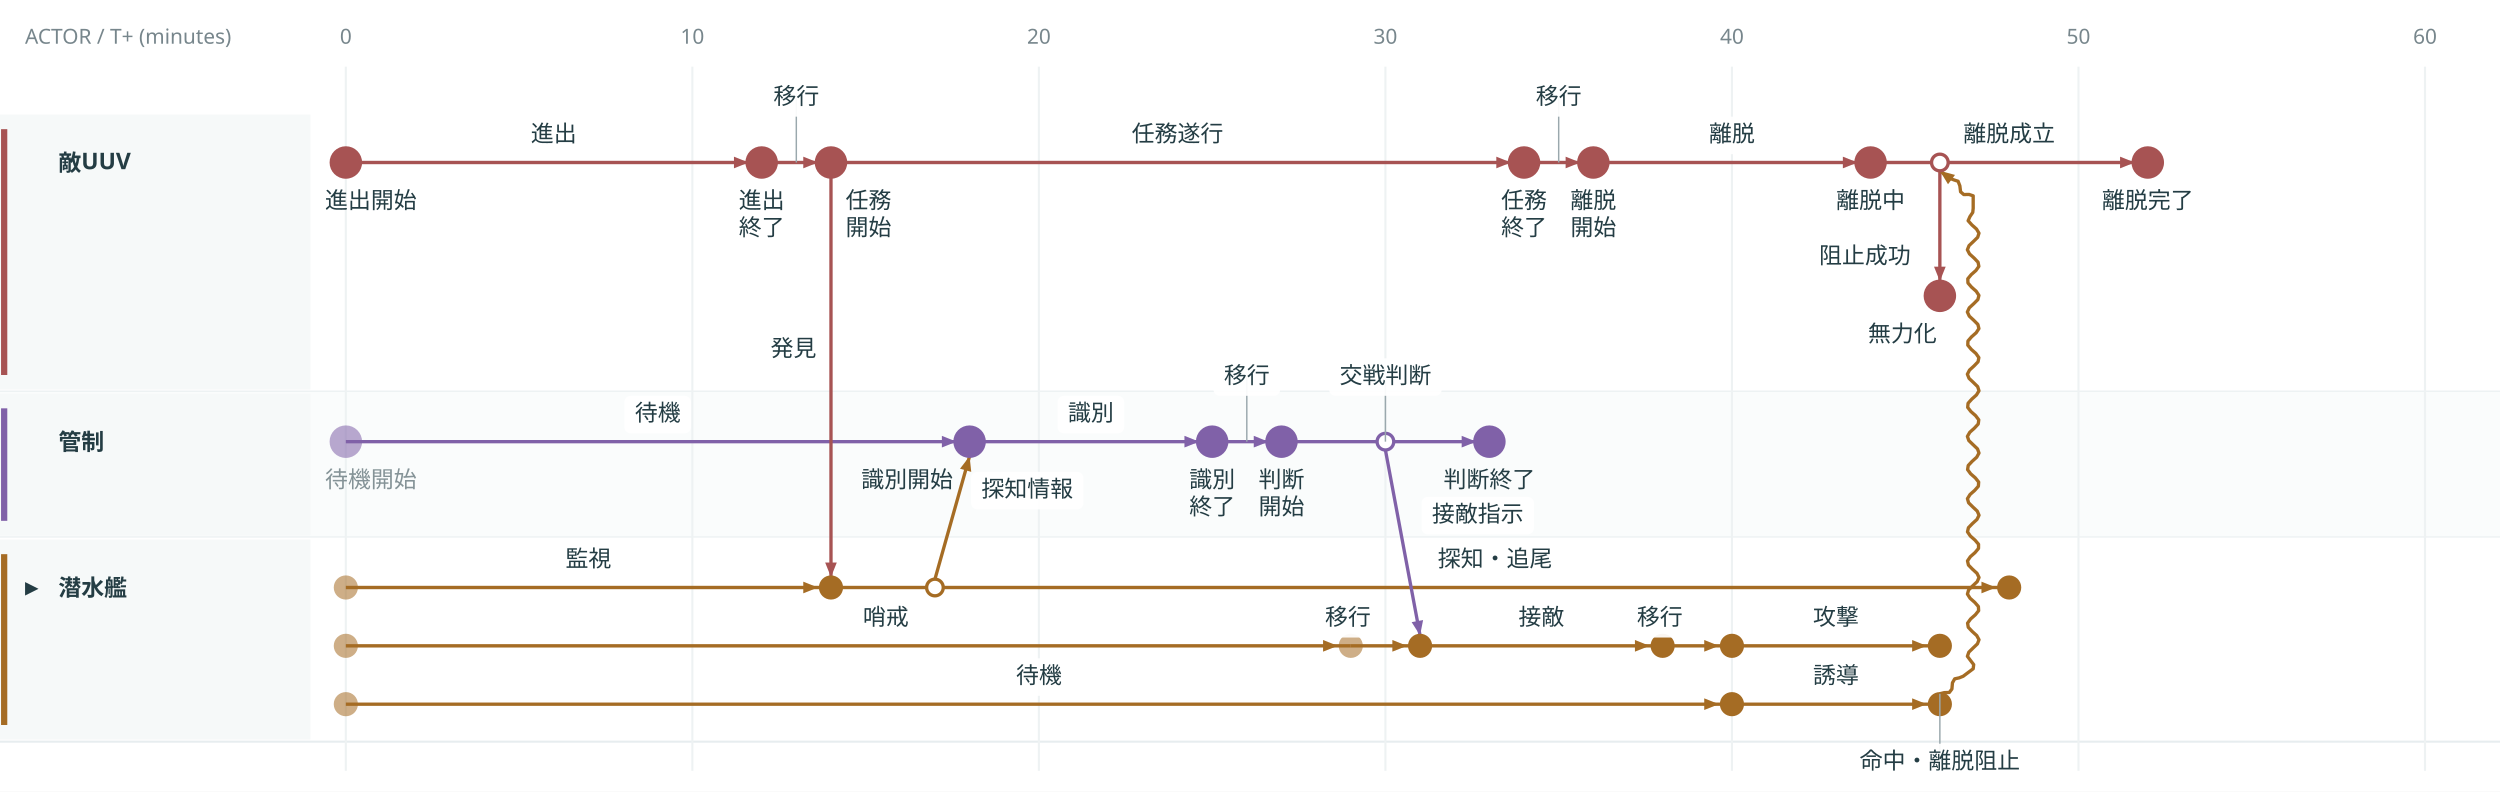
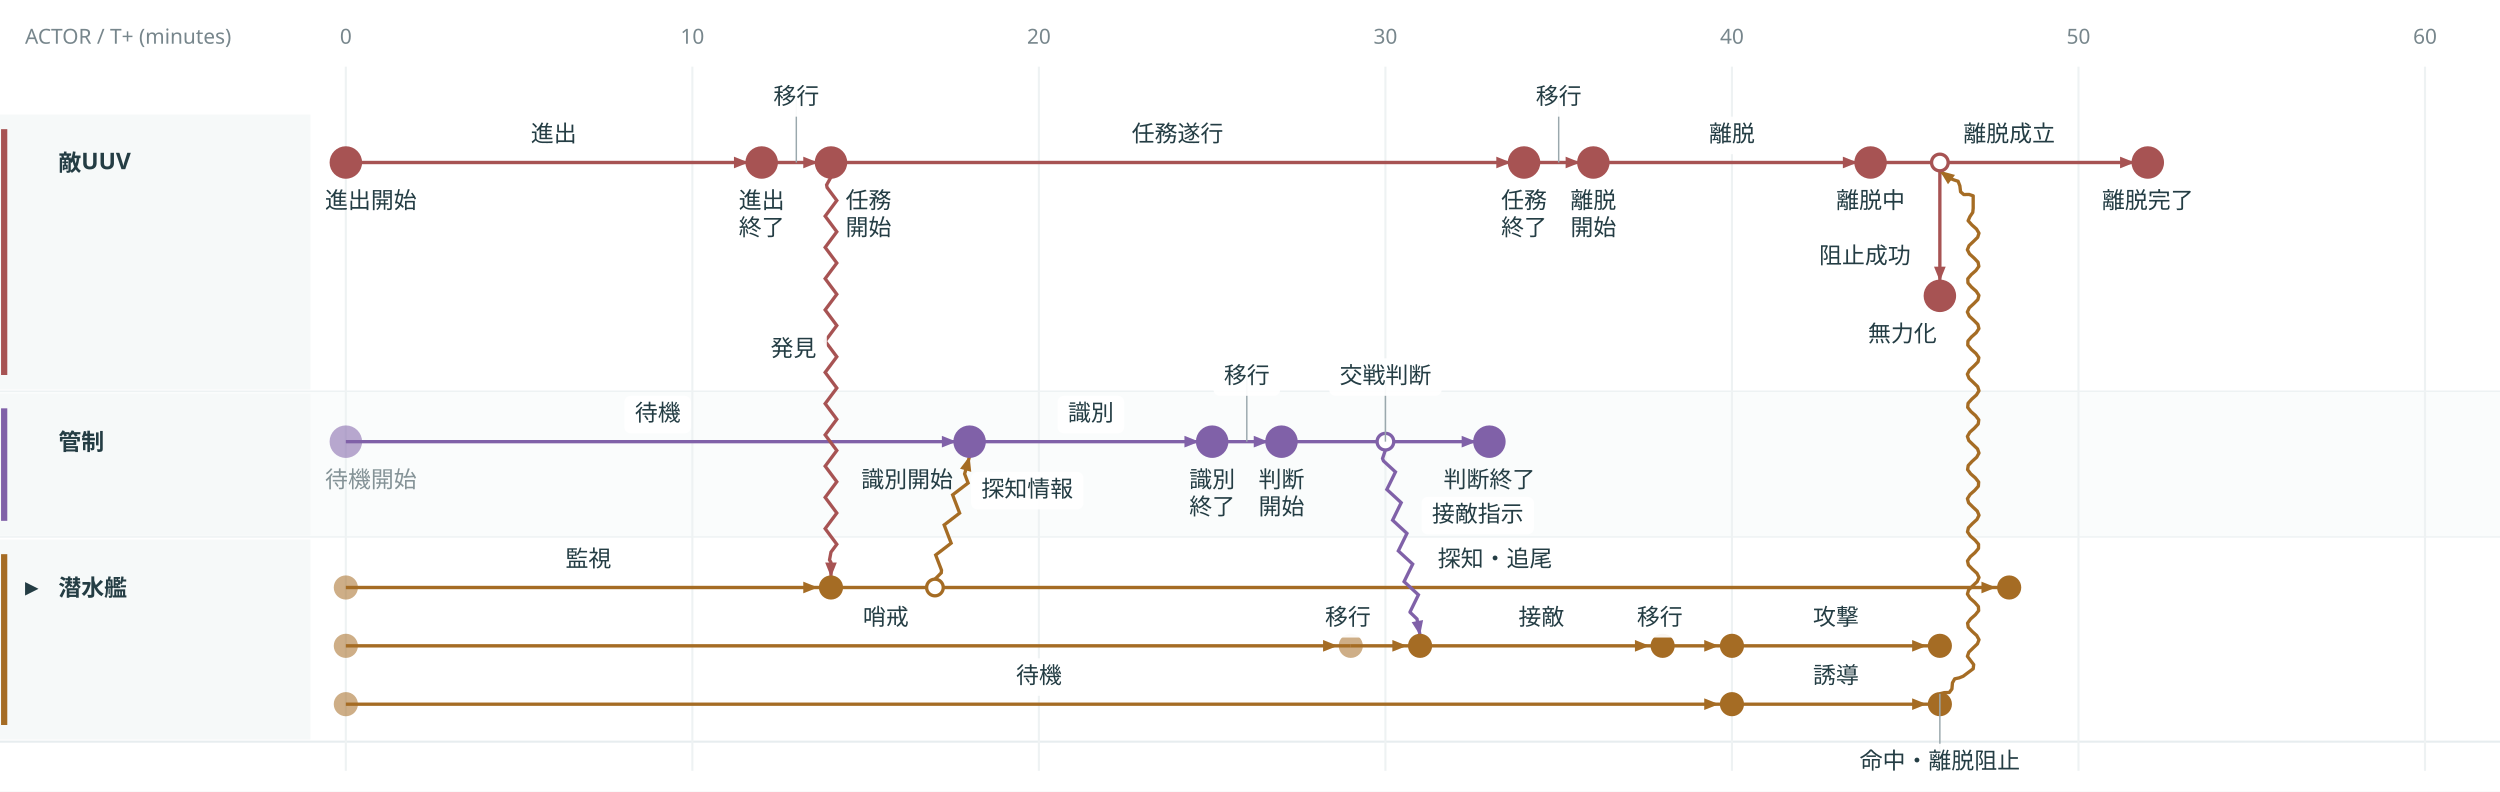
<svg xmlns="http://www.w3.org/2000/svg" width="1200" height="380" viewBox="0 0 1200 380" role="img" aria-label="潜水艦グループ — ソナー・魚雷による任務阻止" font-family="Segoe UI, Noto Sans JP, sans-serif" font-size="11" fill="#243d44" data-view="mission">
  <defs>
    <marker id="arrow" viewBox="0 0 10 10" refX="10" refY="5" markerWidth="7" markerHeight="7" orient="auto-start-reverse" markerUnits="userSpaceOnUse">
      <path d="M0,1 L10,5 L0,9 Z" fill="context-stroke" />
    </marker>
    <marker id="state-arrow" viewBox="0 0 10 10" refX="19" refY="5" markerWidth="7" markerHeight="7" orient="auto-start-reverse" markerUnits="userSpaceOnUse">
      <path d="M0,1 L10,5 L0,9 Z" fill="context-stroke" />
    </marker>
    <clipPath id="time-clip">
      <rect x="152" y="32" width="1048" height="380" />
    </clipPath>
  </defs>
  <rect width="100%" height="100%" fill="white" />
  <rect x="0" y="54" width="1200" height="134" fill="#ffffff" />
  <path d="M0,188 H1200" stroke="#e7edef" />
  <rect x="0" y="188" width="1200" height="70" fill="#fafcfc" />
  <path d="M0,258 H1200" stroke="#e7edef" />
  <rect x="0" y="258" width="1200" height="98" fill="#ffffff" />
  <path d="M0,356 H1200" stroke="#e7edef" />
  <path d="M166,32 V370" stroke="#eef2f3" />
  <text x="166" y="21" text-anchor="middle" font-size="10" fill="#77868c">0</text>
  <path d="M332.333,32 V370" stroke="#eef2f3" />
  <text x="332.333" y="21" text-anchor="middle" font-size="10" fill="#77868c">10</text>
  <path d="M498.667,32 V370" stroke="#eef2f3" />
  <text x="498.667" y="21" text-anchor="middle" font-size="10" fill="#77868c">20</text>
  <path d="M665,32 V370" stroke="#eef2f3" />
  <text x="665" y="21" text-anchor="middle" font-size="10" fill="#77868c">30</text>
  <path d="M831.333,32 V370" stroke="#eef2f3" />
  <text x="831.333" y="21" text-anchor="middle" font-size="10" fill="#77868c">40</text>
  <path d="M997.667,32 V370" stroke="#eef2f3" />
  <text x="997.667" y="21" text-anchor="middle" font-size="10" fill="#77868c">50</text>
  <path d="M1164,32 V370" stroke="#eef2f3" />
  <text x="1164" y="21" text-anchor="middle" font-size="10" fill="#77868c">60</text>
  <text x="12" y="21" font-size="10" fill="#77868c">ACTOR / T+ (minutes)</text>
  <g clip-path="url(#time-clip)">
    <g class="edge task">
      <path class="line" data-polarity="positive" d="M166.00,78.00 L365.60,78.00" fill="none" stroke="#a75353" stroke-width="1.6" opacity="1" stroke-linejoin="round" marker-end="url(#state-arrow)" />
    </g>
    <g class="edge task">
      <path class="line" data-polarity="positive" d="M398.87,78.00 L731.53,78.00" fill="none" stroke="#a75353" stroke-width="1.6" opacity="1" stroke-linejoin="round" marker-end="url(#state-arrow)" />
    </g>
    <g class="edge task">
      <path class="line" data-polarity="positive" d="M764.80,78.00 L897.87,78.00" fill="none" stroke="#a75353" stroke-width="1.6" opacity="1" stroke-linejoin="round" marker-end="url(#state-arrow)" />
    </g>
    <g class="edge task">
      <path class="line" data-polarity="positive" d="M166.00,282.00 L398.87,282.00" fill="none" stroke="#a56c24" stroke-width="1.6" opacity="1" stroke-linejoin="round" marker-end="url(#state-arrow)" />
    </g>
    <g class="edge task">
      <path class="line" data-polarity="positive" d="M398.87,282.00 L964.40,282.00" fill="none" stroke="#a56c24" stroke-width="1.6" opacity="1" stroke-linejoin="round" marker-end="url(#state-arrow)" />
    </g>
    <g class="edge task">
      <path class="line" data-polarity="positive" d="M166.00,212.00 L465.40,212.00" fill="none" stroke="#8061a8" stroke-width="1.6" opacity="1" stroke-linejoin="round" marker-end="url(#state-arrow)" />
    </g>
    <g class="edge task">
      <path class="line" data-polarity="positive" d="M465.40,212.00 L581.83,212.00" fill="none" stroke="#8061a8" stroke-width="1.6" opacity="1" stroke-linejoin="round" marker-end="url(#state-arrow)" />
    </g>
    <g class="edge task">
      <path class="line" data-polarity="positive" d="M615.10,212.00 L714.90,212.00" fill="none" stroke="#8061a8" stroke-width="1.6" opacity="1" stroke-linejoin="round" marker-end="url(#state-arrow)" />
    </g>
    <g class="edge task">
      <path class="line" data-polarity="positive" d="M166.00,310.00 L648.37,310.00" fill="none" stroke="#a56c24" stroke-width="1.6" opacity="1" stroke-linejoin="round" marker-end="url(#state-arrow)" />
    </g>
    <g class="edge task">
      <path class="line" data-polarity="positive" d="M681.63,310.00 L798.07,310.00" fill="none" stroke="#a56c24" stroke-width="1.6" opacity="1" stroke-linejoin="round" marker-end="url(#state-arrow)" />
    </g>
    <g class="edge task">
      <path class="line" data-polarity="positive" d="M831.33,310.00 L931.13,310.00" fill="none" stroke="#a56c24" stroke-width="1.6" opacity="1" stroke-linejoin="round" marker-end="url(#state-arrow)" />
    </g>
    <g class="edge task">
      <path class="line" data-polarity="positive" d="M166.00,338.00 L831.33,338.00" fill="none" stroke="#a56c24" stroke-width="1.6" opacity="1" stroke-linejoin="round" marker-end="url(#state-arrow)" />
    </g>
    <g class="edge task">
      <path class="line" data-polarity="positive" d="M831.33,338.00 L931.13,338.00" fill="none" stroke="#a56c24" stroke-width="1.6" opacity="1" stroke-linejoin="round" marker-end="url(#state-arrow)" />
    </g>
    <g class="edge task">
      <path class="line" data-polarity="positive" d="M365.60,78.00 L398.87,78.00" fill="none" stroke="#a75353" stroke-width="1.6" opacity="1" stroke-linejoin="round" marker-end="url(#state-arrow)" />
    </g>
    <g class="edge task">
      <path class="line" data-polarity="positive" d="M731.53,78.00 L764.80,78.00" fill="none" stroke="#a75353" stroke-width="1.6" opacity="1" stroke-linejoin="round" marker-end="url(#state-arrow)" />
    </g>
    <g class="edge task">
      <path class="line" data-polarity="positive" d="M897.87,78.00 L1030.93,78.00" fill="none" stroke="#a75353" stroke-width="1.6" opacity="1" stroke-linejoin="round" marker-end="url(#state-arrow)" />
    </g>
    <g class="edge task">
      <path class="line" data-polarity="positive" d="M581.83,212.00 L615.10,212.00" fill="none" stroke="#8061a8" stroke-width="1.6" opacity="1" stroke-linejoin="round" marker-end="url(#state-arrow)" />
    </g>
    <g class="edge task">
      <path class="line" data-polarity="positive" d="M648.37,310.00 L681.63,310.00" fill="none" stroke="#a56c24" stroke-width="1.6" opacity="1" stroke-linejoin="round" marker-end="url(#state-arrow)" />
    </g>
    <g class="edge task">
      <path class="line" data-polarity="positive" d="M798.07,310.00 L831.33,310.00" fill="none" stroke="#a56c24" stroke-width="1.6" opacity="1" stroke-linejoin="round" marker-end="url(#state-arrow)" />
    </g>
    <g class="edge outcome">
      <path class="line" data-polarity="positive" d="M931.13,82.00 L931.13,135.00" fill="none" stroke="#a75353" stroke-width="1.6" opacity="1" stroke-linejoin="round" marker-end="url(#arrow)" />
    </g>
    <g class="edge causal">
-       <path class="line" data-polarity="positive" d="M398.87,85.00 L398.87,277.00" fill="none" stroke="#a75353" stroke-width="1.6" opacity="1" stroke-linejoin="round" marker-end="url(#arrow)" />
-     </g>
-     <g class="edge causal">
-       <path class="line" data-polarity="positive" d="M448.77,278.00 L465.40,219.00" fill="none" stroke="#a56c24" stroke-width="1.6" opacity="1" stroke-linejoin="round" marker-end="url(#arrow)" />
-     </g>
-     <g class="edge causal">
-       <path class="line" data-polarity="positive" d="M665.00,216.00 L681.63,305.00" fill="none" stroke="#8061a8" stroke-width="1.6" opacity="1" stroke-linejoin="round" marker-end="url(#arrow)" />
+       <defs>
+         <marker id="causal-arrow-20" viewBox="0 0 10 10" refX="10" refY="5" markerWidth="7" markerHeight="7" orient="90" markerUnits="userSpaceOnUse">
+           <path d="M0,1 L10,5 L0,9 Z" fill="#a75353" />
+         </marker>
+       </defs>
+       <path class="line" data-polarity="positive" d="M398.87,85.00 L398.87,85.00 L398.87,85.00 L396.77,88.75 L397.00,90.00 L398.87,92.50 L401.67,96.25 L398.87,100.00 L396.07,103.75 L398.87,107.50 L401.67,111.25 L398.87,115.00 L396.07,118.75 L398.87,122.50 L401.67,126.25 L398.87,130.00 L396.07,133.75 L398.87,137.50 L401.67,141.25 L398.87,145.00 L396.07,148.75 L398.87,152.50 L401.67,156.25 L398.87,160.00 L396.07,163.75 L398.87,167.50 L401.67,171.25 L398.87,175.00 L396.07,178.75 L398.87,182.50 L401.67,186.25 L398.87,190.00 L396.07,193.75 L398.87,197.50 L401.67,201.25 L398.87,205.00 L396.07,208.75 L398.87,212.50 L401.67,216.25 L398.87,220.00 L396.07,223.75 L398.87,227.50 L401.67,231.25 L398.87,235.00 L396.07,238.75 L398.87,242.50 L401.67,246.25 L398.87,250.00 L396.07,253.75 L398.87,257.50 L401.67,261.25 L398.87,265.00 L398.87,265.00 L398.17,268.75 L398.87,270.00 L398.87,272.50 L398.87,276.25 L398.87,277.00 L398.87,277.00" fill="none" stroke="#a75353" stroke-width="1.6" opacity="1" stroke-linejoin="miter" marker-end="url(#causal-arrow-20)" />
    </g>
    <g class="edge causal">
      <defs>
-         <marker id="negative-arrow-23" viewBox="0 0 10 10" refX="10" refY="5" markerWidth="7" markerHeight="7" orient="-143.13" markerUnits="userSpaceOnUse">
+         <marker id="causal-arrow-21" viewBox="0 0 10 10" refX="10" refY="5" markerWidth="7" markerHeight="7" orient="-74.256" markerUnits="userSpaceOnUse">
          <path d="M0,1 L10,5 L0,9 Z" fill="#a56c24" />
        </marker>
      </defs>
-       <path class="line" data-polarity="negative" d="M931.13,333.00 L931.13,333.00 L933.23,332.47 L935.67,332.38 L936.92,330.72 L937.18,327.73 L938.26,325.84 L940.41,325.37 L942.33,324.60 L943.93,323.40 L945.53,322.20 L947.13,321.00 L947.13,321.00 L947.13,321.00 L947.13,321.00 L947.37,319.01 L945.84,317.02 L944.35,315.03 L945.03,313.04 L947.08,311.04 L949.17,309.05 L949.92,307.06 L948.84,305.07 L946.64,303.08 L944.76,301.09 L944.44,299.10 L945.88,297.11 L948.15,295.11 L949.75,293.12 L949.63,291.13 L947.88,289.14 L945.63,287.15 L944.37,285.16 L944.93,283.17 L946.93,281.18 L949.06,279.18 L949.93,277.19 L948.96,275.20 L946.79,273.21 L944.85,271.22 L944.40,269.23 L945.75,267.24 L948.00,265.25 L949.69,263.25 L949.70,261.26 L948.02,259.27 L945.76,257.28 L944.40,255.29 L944.84,253.30 L946.77,251.31 L948.95,249.32 L949.93,247.32 L949.08,245.33 L946.95,243.34 L944.94,241.35 L944.37,239.36 L945.61,237.37 L947.86,235.38 L949.62,233.39 L949.76,231.39 L948.17,229.40 L945.90,227.41 L944.44,225.42 L944.75,223.43 L946.62,221.44 L948.83,219.45 L949.92,217.46 L949.19,215.46 L947.10,213.47 L945.04,211.48 L944.35,209.49 L945.49,207.50 L947.71,205.51 L949.55,203.52 L949.81,201.53 L948.31,199.54 L946.04,197.54 L944.49,195.55 L944.67,193.56 L946.47,191.57 L948.70,189.58 L949.91,187.59 L949.29,185.60 L947.26,183.61 L945.14,181.61 L944.34,179.62 L945.37,177.63 L947.55,175.64 L949.47,173.65 L949.85,171.66 L948.45,169.67 L946.19,167.68 L944.54,165.68 L944.60,163.69 L946.32,161.70 L948.57,159.71 L949.88,157.72 L949.38,155.73 L947.41,153.74 L945.26,151.75 L944.33,149.75 L945.25,147.76 L947.40,145.77 L949.38,143.78 L949.88,141.79 L948.58,139.80 L946.33,137.81 L944.61,135.82 L944.54,133.82 L946.18,131.83 L948.44,129.84 L949.85,127.85 L949.47,125.86 L947.56,123.87 L945.37,121.88 L944.34,119.89 L945.14,117.89 L947.25,115.90 L949.28,113.91 L949.91,111.92 L948.71,109.93 L946.48,107.94 L944.70,105.95 L945.57,103.96 L946.92,101.96 L947.13,99.97 L947.13,97.98 L947.13,95.99 L947.13,94.00 L947.13,94.00 L947.13,94.00 L947.13,94.00 L945.14,93.33 L942.60,93.38 L941.08,92.06 L940.73,89.20 L939.88,87.00 L937.87,86.35 L935.93,85.60 L934.33,84.40 L932.73,83.20 L931.13,82.00 L931.13,82.00" fill="none" stroke="#a56c24" stroke-width="1.6" opacity="1" stroke-linejoin="round" marker-end="url(#negative-arrow-23)" />
+       <path class="line" data-polarity="positive" d="M448.77,278.00 L448.77,278.00 L448.77,278.00 L451.81,274.96 L451.92,273.69 L450.80,270.78 L449.12,266.41 L452.84,263.56 L456.55,260.71 L454.87,256.34 L453.19,251.98 L456.91,249.13 L460.62,246.28 L458.94,241.91 L457.26,237.54 L460.98,234.69 L464.69,231.84 L464.44,231.20 L463.01,227.47 L463.50,225.74 L464.03,223.86 L465.05,220.25 L465.40,219.00 L465.40,219.00" fill="none" stroke="#a56c24" stroke-width="1.6" opacity="1" stroke-linejoin="miter" marker-end="url(#causal-arrow-21)" />
+     </g>
+     <g class="edge causal">
+       <defs>
+         <marker id="causal-arrow-22" viewBox="0 0 10 10" refX="10" refY="5" markerWidth="7" markerHeight="7" orient="79.414" markerUnits="userSpaceOnUse">
+           <path d="M0,1 L10,5 L0,9 Z" fill="#8061a8" />
+         </marker>
+       </defs>
+       <path class="line" data-polarity="positive" d="M665.00,216.00 L665.00,216.00 L665.00,216.00 L663.62,220.07 L664.08,221.26 L666.38,223.37 L669.82,226.54 L667.76,230.74 L665.69,234.95 L669.13,238.12 L672.57,241.29 L670.51,245.49 L668.45,249.69 L671.89,252.86 L675.33,256.03 L673.27,260.23 L671.20,264.43 L674.64,267.61 L678.09,270.78 L676.02,274.98 L673.96,279.18 L677.40,282.35 L680.84,285.52 L678.78,289.72 L676.83,293.69 L676.83,293.90 L680.16,297.10 L680.35,298.12 L680.85,300.78 L681.53,304.47 L681.63,305.00 L681.63,305.00" fill="none" stroke="#8061a8" stroke-width="1.6" opacity="1" stroke-linejoin="miter" marker-end="url(#causal-arrow-22)" />
+     </g>
+     <g class="edge causal">
+       <defs>
+         <marker id="causal-arrow-23" viewBox="0 0 10 10" refX="10" refY="5" markerWidth="7" markerHeight="7" orient="-143.13" markerUnits="userSpaceOnUse">
+           <path d="M0,1 L10,5 L0,9 Z" fill="#a56c24" />
+         </marker>
+       </defs>
+       <path class="line" data-polarity="negative" d="M931.13,333.00 L931.13,333.00 L933.23,332.47 L935.67,332.38 L936.92,330.72 L937.18,327.73 L938.26,325.84 L940.41,325.37 L942.33,324.60 L943.93,323.40 L945.53,322.20 L947.13,321.00 L947.13,321.00 L947.13,321.00 L947.13,321.00 L947.37,319.01 L945.84,317.02 L944.35,315.03 L945.03,313.04 L947.08,311.04 L949.17,309.05 L949.92,307.06 L948.84,305.07 L946.64,303.08 L944.76,301.09 L944.44,299.10 L945.88,297.11 L948.15,295.11 L949.75,293.12 L949.63,291.13 L947.88,289.14 L945.63,287.15 L944.37,285.16 L944.93,283.17 L946.93,281.18 L949.06,279.18 L949.93,277.19 L948.96,275.20 L946.79,273.21 L944.85,271.22 L944.40,269.23 L945.75,267.24 L948.00,265.25 L949.69,263.25 L949.70,261.26 L948.02,259.27 L945.76,257.28 L944.40,255.29 L944.84,253.30 L946.77,251.31 L948.95,249.32 L949.93,247.32 L949.08,245.33 L946.95,243.34 L944.94,241.35 L944.37,239.36 L945.61,237.37 L947.86,235.38 L949.62,233.39 L949.76,231.39 L948.17,229.40 L945.90,227.41 L944.44,225.42 L944.75,223.43 L946.62,221.44 L948.83,219.45 L949.92,217.46 L949.19,215.46 L947.10,213.47 L945.04,211.48 L944.35,209.49 L945.49,207.50 L947.71,205.51 L949.55,203.52 L949.81,201.53 L948.31,199.54 L946.04,197.54 L944.49,195.55 L944.67,193.56 L946.47,191.57 L948.70,189.58 L949.91,187.59 L949.29,185.60 L947.26,183.61 L945.14,181.61 L944.34,179.62 L945.37,177.63 L947.55,175.64 L949.47,173.65 L949.85,171.66 L948.45,169.67 L946.19,167.68 L944.54,165.68 L944.60,163.69 L946.32,161.70 L948.57,159.71 L949.88,157.72 L949.38,155.73 L947.41,153.74 L945.26,151.75 L944.33,149.75 L945.25,147.76 L947.40,145.77 L949.38,143.78 L949.88,141.79 L948.58,139.80 L946.33,137.81 L944.61,135.82 L944.54,133.82 L946.18,131.83 L948.44,129.84 L949.85,127.85 L949.47,125.86 L947.56,123.87 L945.37,121.88 L944.34,119.89 L945.14,117.89 L947.25,115.90 L949.28,113.91 L949.91,111.92 L948.71,109.93 L946.48,107.94 L944.70,105.95 L945.57,103.96 L946.92,101.96 L947.13,99.97 L947.13,97.98 L947.13,95.99 L947.13,94.00 L947.13,94.00 L947.13,94.00 L947.13,94.00 L945.14,93.33 L942.60,93.38 L941.08,92.06 L940.73,89.20 L939.88,87.00 L937.87,86.35 L935.93,85.60 L934.33,84.40 L932.73,83.20 L931.13,82.00 L931.13,82.00" fill="none" stroke="#a56c24" stroke-width="1.6" opacity="1" stroke-linejoin="round" marker-end="url(#causal-arrow-23)" />
    </g>
    <g class="junction" data-time="46">
      <circle cx="931.133" cy="78" r="4" fill="white" stroke="#a75353" stroke-width="1.6" />
    </g>
    <g class="junction" data-time="17">
      <circle cx="448.767" cy="282" r="4" fill="white" stroke="#a56c24" stroke-width="1.6" />
    </g>
    <g class="junction" data-time="30">
      <circle cx="665" cy="212" r="4" fill="white" stroke="#8061a8" stroke-width="1.6" />
    </g>
    <g class="state" opacity="1">
      <circle class="body" cx="166" cy="78" r="7" fill="#a75353" stroke="#a75353" stroke-width="1.6" />
      <text x="178" y="100" text-anchor="middle" font-size="11">進出開始</text>
    </g>
    <g class="state" opacity="1">
      <circle class="body" cx="365.6" cy="78" r="7" fill="#a75353" stroke="#a75353" stroke-width="1.6" />
      <text x="365.6" y="100" text-anchor="middle" font-size="11">進出</text>
      <text x="365.6" y="113" text-anchor="middle" font-size="11">終了</text>
    </g>
    <g class="state" opacity="1">
      <circle class="body" cx="398.867" cy="78" r="7" fill="#a75353" stroke="#a75353" stroke-width="1.6" />
      <text x="416.867" y="100" text-anchor="middle" font-size="11">任務</text>
      <text x="416.867" y="113" text-anchor="middle" font-size="11">開始</text>
    </g>
    <g class="state" opacity="1">
      <circle class="body" cx="731.533" cy="78" r="7" fill="#a75353" stroke="#a75353" stroke-width="1.6" />
      <text x="731.533" y="100" text-anchor="middle" font-size="11">任務</text>
      <text x="731.533" y="113" text-anchor="middle" font-size="11">終了</text>
    </g>
    <g class="state" opacity="1">
      <circle class="body" cx="764.8" cy="78" r="7" fill="#a75353" stroke="#a75353" stroke-width="1.6" />
      <text x="764.8" y="100" text-anchor="middle" font-size="11">離脱</text>
      <text x="764.8" y="113" text-anchor="middle" font-size="11">開始</text>
    </g>
    <g class="state" opacity="1">
      <circle class="body" cx="897.867" cy="78" r="7" fill="#a75353" stroke="#a75353" stroke-width="1.6" />
      <text x="897.867" y="100" text-anchor="middle" font-size="11">離脱中</text>
    </g>
    <g class="state" opacity="1">
      <circle class="body" cx="931.133" cy="142" r="7" fill="#a75353" stroke="#a75353" stroke-width="1.6" />
      <text x="913.133" y="164" text-anchor="middle" font-size="11">無力化</text>
    </g>
    <g class="state" opacity="1">
      <circle class="body" cx="1030.933" cy="78" r="7" fill="#a75353" stroke="#a75353" stroke-width="1.6" />
      <text x="1030.933" y="100" text-anchor="middle" font-size="11">離脱完了</text>
    </g>
    <g class="state" opacity="0.55">
      <circle class="body" cx="166" cy="212" r="7" fill="#8061a8" stroke="#8061a8" stroke-width="1.6" />
      <text x="178" y="234" text-anchor="middle" font-size="11">待機開始</text>
    </g>
    <g class="state" opacity="1">
      <circle class="body" cx="465.4" cy="212" r="7" fill="#8061a8" stroke="#8061a8" stroke-width="1.6" />
      <text x="435.4" y="234" text-anchor="middle" font-size="11">識別開始</text>
    </g>
    <g class="state" opacity="1">
      <circle class="body" cx="581.833" cy="212" r="7" fill="#8061a8" stroke="#8061a8" stroke-width="1.6" />
      <text x="581.833" y="234" text-anchor="middle" font-size="11">識別</text>
      <text x="581.833" y="247" text-anchor="middle" font-size="11">終了</text>
    </g>
    <g class="state" opacity="1">
      <circle class="body" cx="615.1" cy="212" r="7" fill="#8061a8" stroke="#8061a8" stroke-width="1.6" />
      <text x="615.1" y="234" text-anchor="middle" font-size="11">判断</text>
      <text x="615.1" y="247" text-anchor="middle" font-size="11">開始</text>
    </g>
    <g class="state" opacity="1">
      <circle class="body" cx="714.9" cy="212" r="7" fill="#8061a8" stroke="#8061a8" stroke-width="1.6" />
      <text x="714.9" y="234" text-anchor="middle" font-size="11">判断終了</text>
    </g>
    <g class="state" opacity="0.55">
      <circle class="body" cx="166" cy="282" r="5" fill="#a56c24" stroke="#a56c24" stroke-width="1.6" />
    </g>
    <g class="state" opacity="0.55">
      <circle class="body" cx="166" cy="310" r="5" fill="#a56c24" stroke="#a56c24" stroke-width="1.6" />
    </g>
    <g class="state" opacity="0.55">
      <circle class="body" cx="166" cy="338" r="5" fill="#a56c24" stroke="#a56c24" stroke-width="1.6" />
    </g>
    <g class="state" opacity="1">
      <circle class="body" cx="398.867" cy="282" r="5" fill="#a56c24" stroke="#a56c24" stroke-width="1.6" />
    </g>
    <g class="state" opacity="0.55">
      <circle class="body" cx="648.367" cy="310" r="5" fill="#a56c24" stroke="#a56c24" stroke-width="1.6" />
    </g>
    <g class="state" opacity="1">
      <circle class="body" cx="681.633" cy="310" r="5" fill="#a56c24" stroke="#a56c24" stroke-width="1.6" />
    </g>
    <g class="state" opacity="1">
      <circle class="body" cx="798.067" cy="310" r="5" fill="#a56c24" stroke="#a56c24" stroke-width="1.6" />
    </g>
    <g class="state" opacity="1">
      <circle class="body" cx="831.333" cy="310" r="5" fill="#a56c24" stroke="#a56c24" stroke-width="1.6" />
    </g>
    <g class="state" opacity="1">
      <circle class="body" cx="831.333" cy="338" r="5" fill="#a56c24" stroke="#a56c24" stroke-width="1.6" />
    </g>
    <g class="state" opacity="1">
      <circle class="body" cx="931.133" cy="310" r="5" fill="#a56c24" stroke="#a56c24" stroke-width="1.6" />
    </g>
    <g class="state" opacity="1">
      <circle class="body" cx="931.133" cy="338" r="5" fill="#a56c24" stroke="#a56c24" stroke-width="1.6" />
    </g>
    <g class="state" opacity="1">
      <circle class="body" cx="964.4" cy="282" r="5" fill="#a56c24" stroke="#a56c24" stroke-width="1.6" />
    </g>
    <g class="edge-label">
      <rect x="249.8" y="56" width="32" height="18" rx="3" fill="white" fill-opacity=".94" />
      <text x="265.8" y="68" text-anchor="middle">進出</text>
    </g>
    <g class="edge-label">
      <rect x="538.2" y="56" width="54" height="18" rx="3" fill="white" fill-opacity=".94" />
      <text x="565.2" y="68" text-anchor="middle">任務遂行</text>
    </g>
    <g class="edge-label">
      <rect x="815.333" y="56" width="32" height="18" rx="3" fill="white" fill-opacity=".94" />
      <text x="831.333" y="68" text-anchor="middle">離脱</text>
    </g>
    <g class="edge-label">
      <rect x="266.433" y="260" width="32" height="18" rx="3" fill="white" fill-opacity=".94" />
      <text x="282.433" y="272" text-anchor="middle">監視</text>
    </g>
    <g class="edge-label">
      <rect x="685.133" y="260" width="65" height="18" rx="3" fill="white" fill-opacity=".94" />
      <text x="717.633" y="272" text-anchor="middle">探知・追尾</text>
    </g>
    <g class="edge-label">
      <rect x="299.7" y="190" width="32" height="18" rx="3" fill="white" fill-opacity=".94" />
      <text x="315.7" y="202" text-anchor="middle">待機</text>
    </g>
    <g class="edge-label">
      <rect x="507.617" y="190" width="32" height="18" rx="3" fill="white" fill-opacity=".94" />
      <text x="523.617" y="202" text-anchor="middle">識別</text>
    </g>
    <g class="edge-label">
      <path class="label-leader" d="M665,212 L665,181" stroke="#9aa8ad" stroke-width="0.7" fill="none" />
      <rect x="638" y="172" width="54" height="18" rx="3" fill="white" fill-opacity=".94" />
      <text x="665" y="184" text-anchor="middle">交戦判断</text>
    </g>
    <g class="edge-label">
      <rect x="409.183" y="288" width="32" height="18" rx="3" fill="white" fill-opacity=".94" />
      <text x="425.183" y="300" text-anchor="middle">哨戒</text>
    </g>
    <g class="edge-label">
      <rect x="723.85" y="288" width="32" height="18" rx="3" fill="white" fill-opacity=".94" />
      <text x="739.85" y="300" text-anchor="middle">接敵</text>
    </g>
    <g class="edge-label">
      <rect x="865.233" y="288" width="32" height="18" rx="3" fill="white" fill-opacity=".94" />
      <text x="881.233" y="300" text-anchor="middle">攻撃</text>
    </g>
    <g class="edge-label">
      <rect x="482.667" y="316" width="32" height="18" rx="3" fill="white" fill-opacity=".94" />
      <text x="498.667" y="328" text-anchor="middle">待機</text>
    </g>
    <g class="edge-label">
      <rect x="865.233" y="316" width="32" height="18" rx="3" fill="white" fill-opacity=".94" />
      <text x="881.233" y="328" text-anchor="middle">誘導</text>
    </g>
    <g class="edge-label">
      <path class="label-leader" d="M382.233,78 L382.233,47" stroke="#9aa8ad" stroke-width="0.7" fill="none" />
      <rect x="366.233" y="38" width="32" height="18" rx="3" fill="white" fill-opacity=".94" />
      <text x="382.233" y="50" text-anchor="middle">移行</text>
    </g>
    <g class="edge-label">
      <path class="label-leader" d="M748.167,78 L748.167,47" stroke="#9aa8ad" stroke-width="0.7" fill="none" />
      <rect x="732.167" y="38" width="32" height="18" rx="3" fill="white" fill-opacity=".94" />
      <text x="748.167" y="50" text-anchor="middle">移行</text>
    </g>
    <g class="edge-label">
      <rect x="937.4" y="56" width="54" height="18" rx="3" fill="white" fill-opacity=".94" />
      <text x="964.4" y="68" text-anchor="middle">離脱成立</text>
    </g>
    <g class="edge-label">
      <path class="label-leader" d="M598.467,212 L598.467,181" stroke="#9aa8ad" stroke-width="0.7" fill="none" />
      <rect x="582.467" y="172" width="32" height="18" rx="3" fill="white" fill-opacity=".94" />
      <text x="598.467" y="184" text-anchor="middle">移行</text>
    </g>
    <g class="edge-label">
      <rect x="631" y="288" width="32" height="18" rx="3" fill="white" fill-opacity=".94" />
      <text x="647" y="300" text-anchor="middle">移行</text>
    </g>
    <g class="edge-label">
      <rect x="780.7" y="288" width="32" height="18" rx="3" fill="white" fill-opacity=".94" />
      <text x="796.7" y="300" text-anchor="middle">移行</text>
    </g>
    <g class="edge-label">
      <rect x="868.133" y="114.5" width="54" height="18" rx="3" fill="white" fill-opacity=".94" />
      <text x="895.133" y="126.5" text-anchor="middle">阻止成功</text>
    </g>
    <g class="edge-label">
      <rect x="364.867" y="159" width="32" height="18" rx="3" fill="white" fill-opacity=".94" />
      <text x="380.867" y="171" text-anchor="middle">発見</text>
    </g>
    <g class="edge-label">
      <rect x="466.083" y="226.5" width="54" height="18" rx="3" fill="white" fill-opacity=".94" />
      <text x="493.083" y="238.5" text-anchor="middle">探知情報</text>
    </g>
    <g class="edge-label">
      <rect x="682.317" y="238.5" width="54" height="18" rx="3" fill="white" fill-opacity=".94" />
      <text x="709.317" y="250.5" text-anchor="middle">接敵指示</text>
    </g>
    <g class="edge-label">
      <path class="label-leader" d="M931.133,333 L931.133,366" stroke="#9aa8ad" stroke-width="0.7" fill="none" />
      <rect x="887.633" y="357" width="87" height="18" rx="3" fill="white" fill-opacity=".94" />
      <text x="931.133" y="369" text-anchor="middle">命中・離脱阻止</text>
    </g>
  </g>
  <g class="actor">
    <rect x="0" y="55" width="149" height="132" fill="#f6f9f9" />
    <path d="M2,62 V180" stroke="#a75353" stroke-width="3" />
    <text x="28" y="82" font-weight="600" font-size="11">敵UUV</text>
  </g>
  <g class="actor">
    <rect x="0" y="189" width="149" height="68" fill="#f6f9f9" />
    <path d="M2,196 V250" stroke="#8061a8" stroke-width="3" />
    <text x="28" y="216" font-weight="600" font-size="11">管制</text>
  </g>
  <g class="actor">
    <rect x="0" y="259" width="149" height="96" fill="#f6f9f9" />
    <path d="M2,266 V348" stroke="#a56c24" stroke-width="3" />
    <text class="collapse-toggle" data-collapse="uuv" x="12" y="286" font-size="13">▸</text>
    <text x="28" y="286" font-weight="600" font-size="11">潜水艦</text>
  </g>
</svg>
